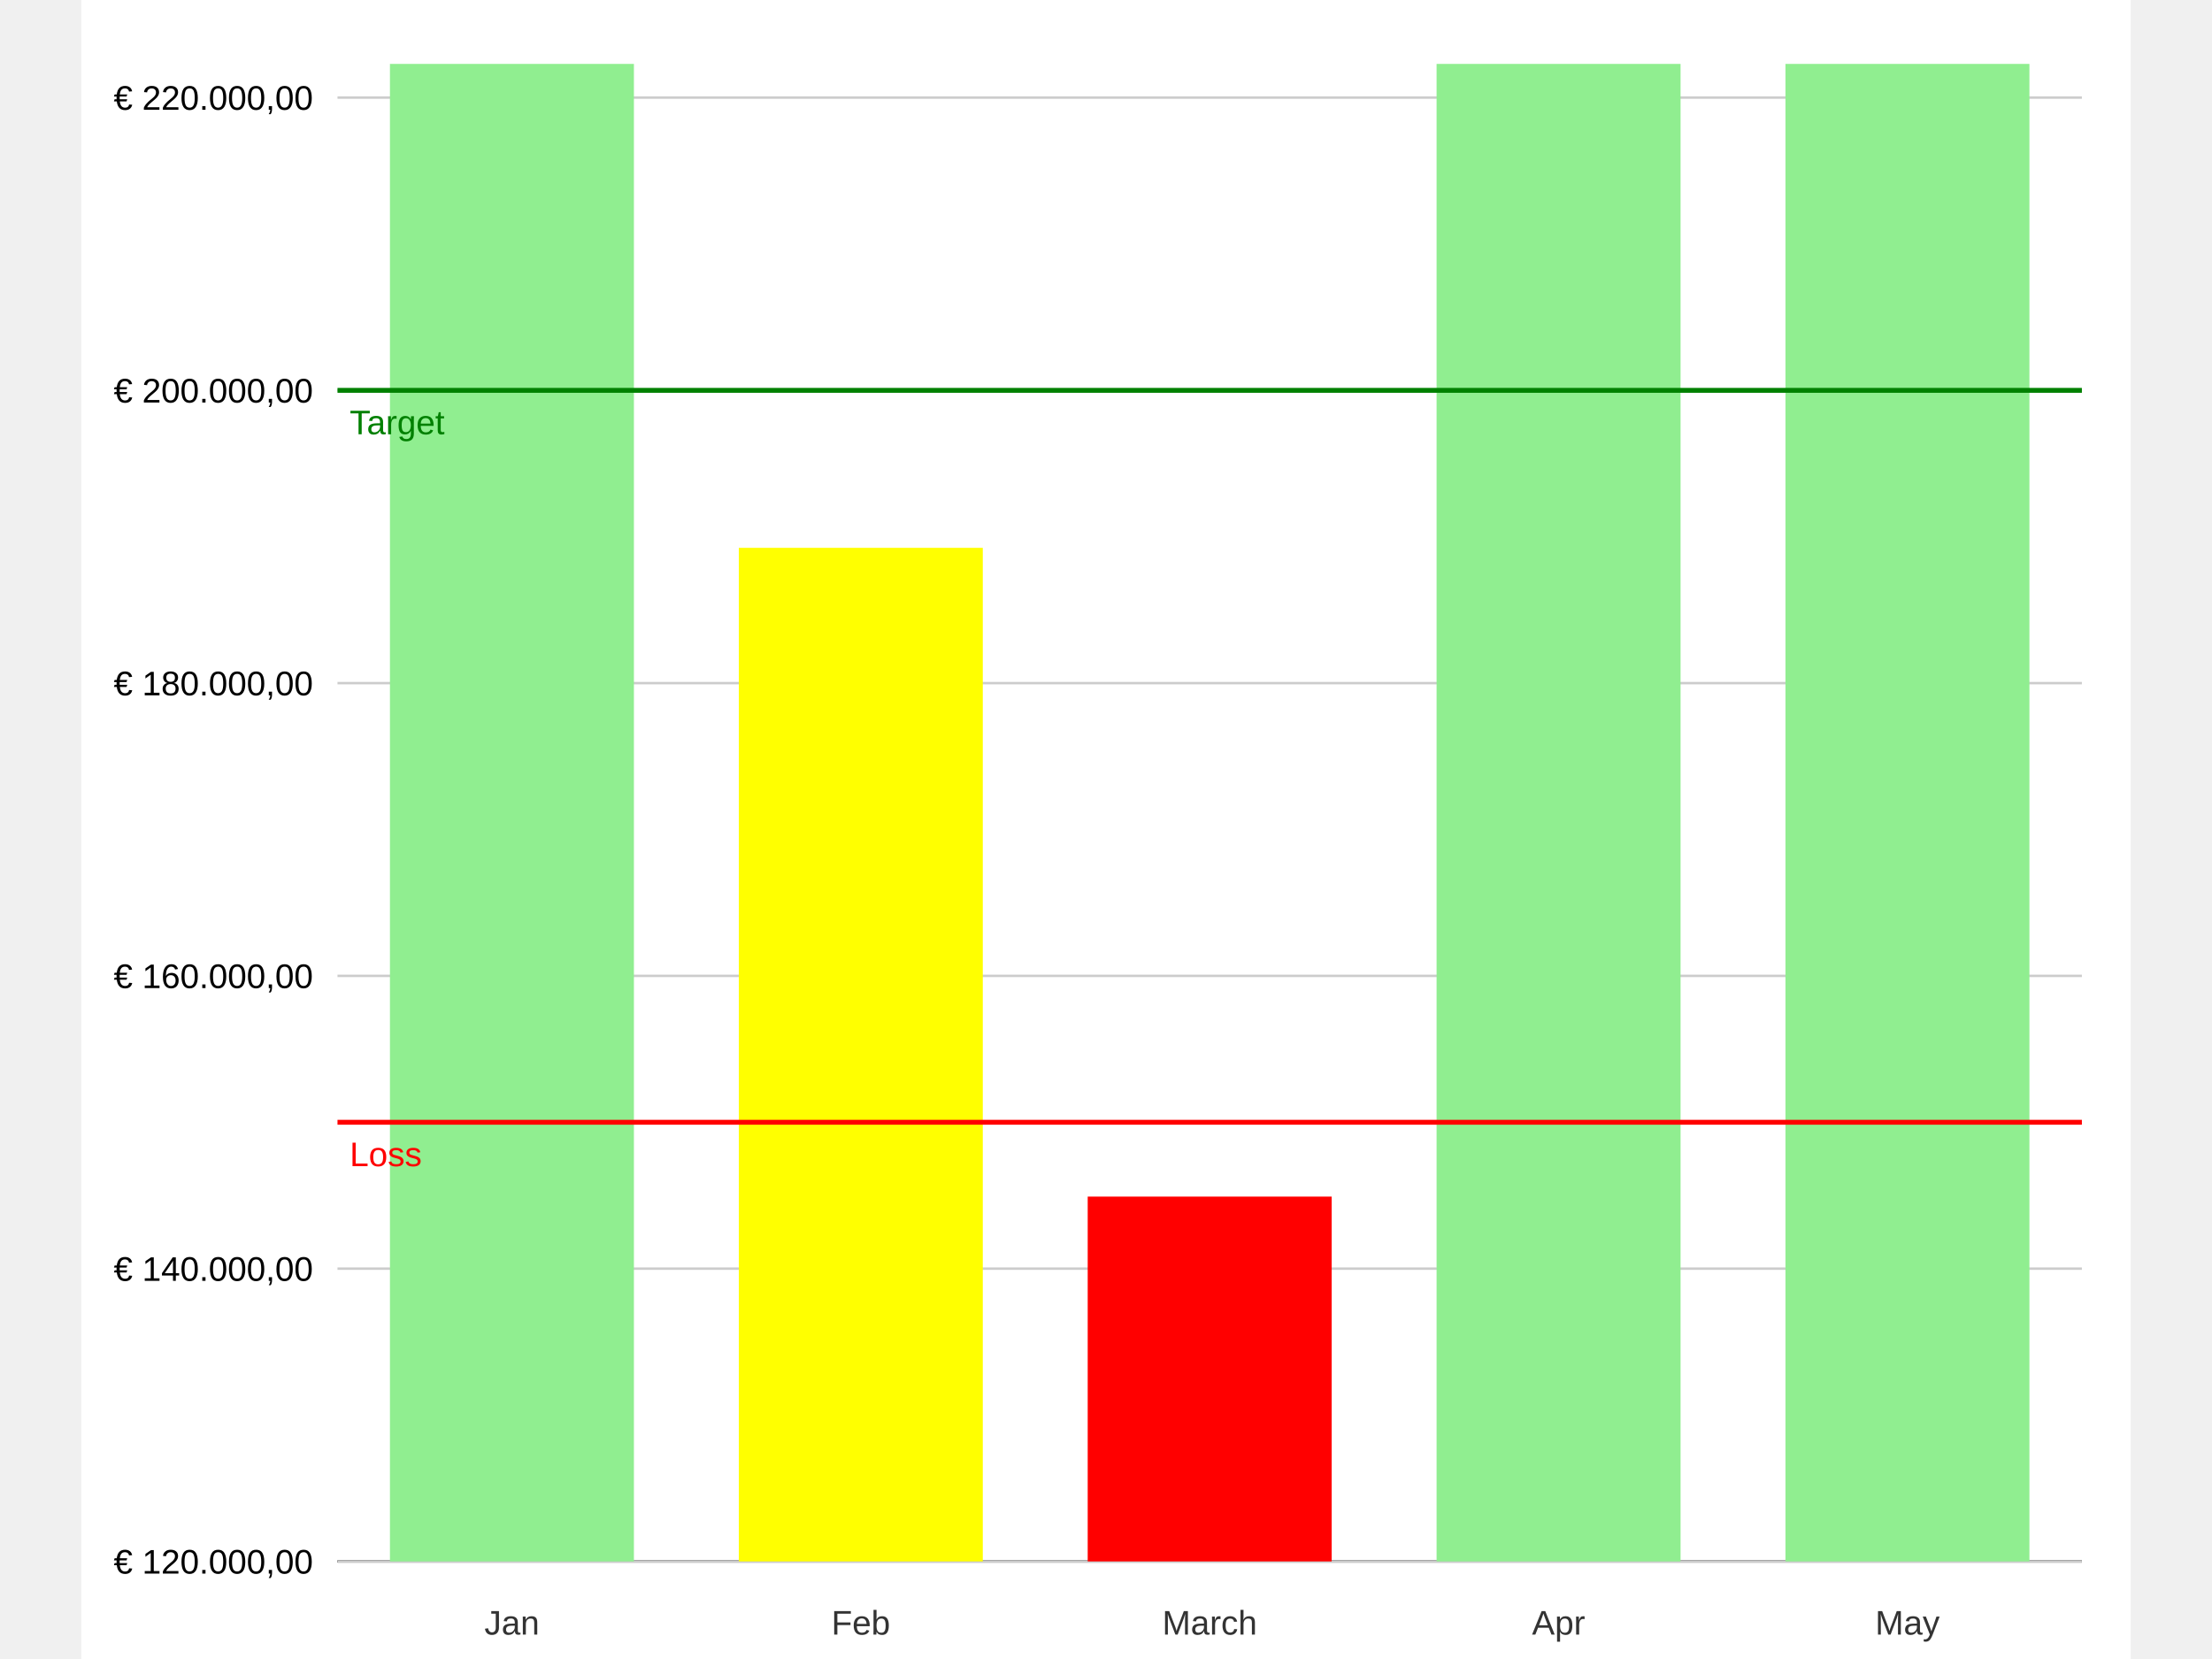
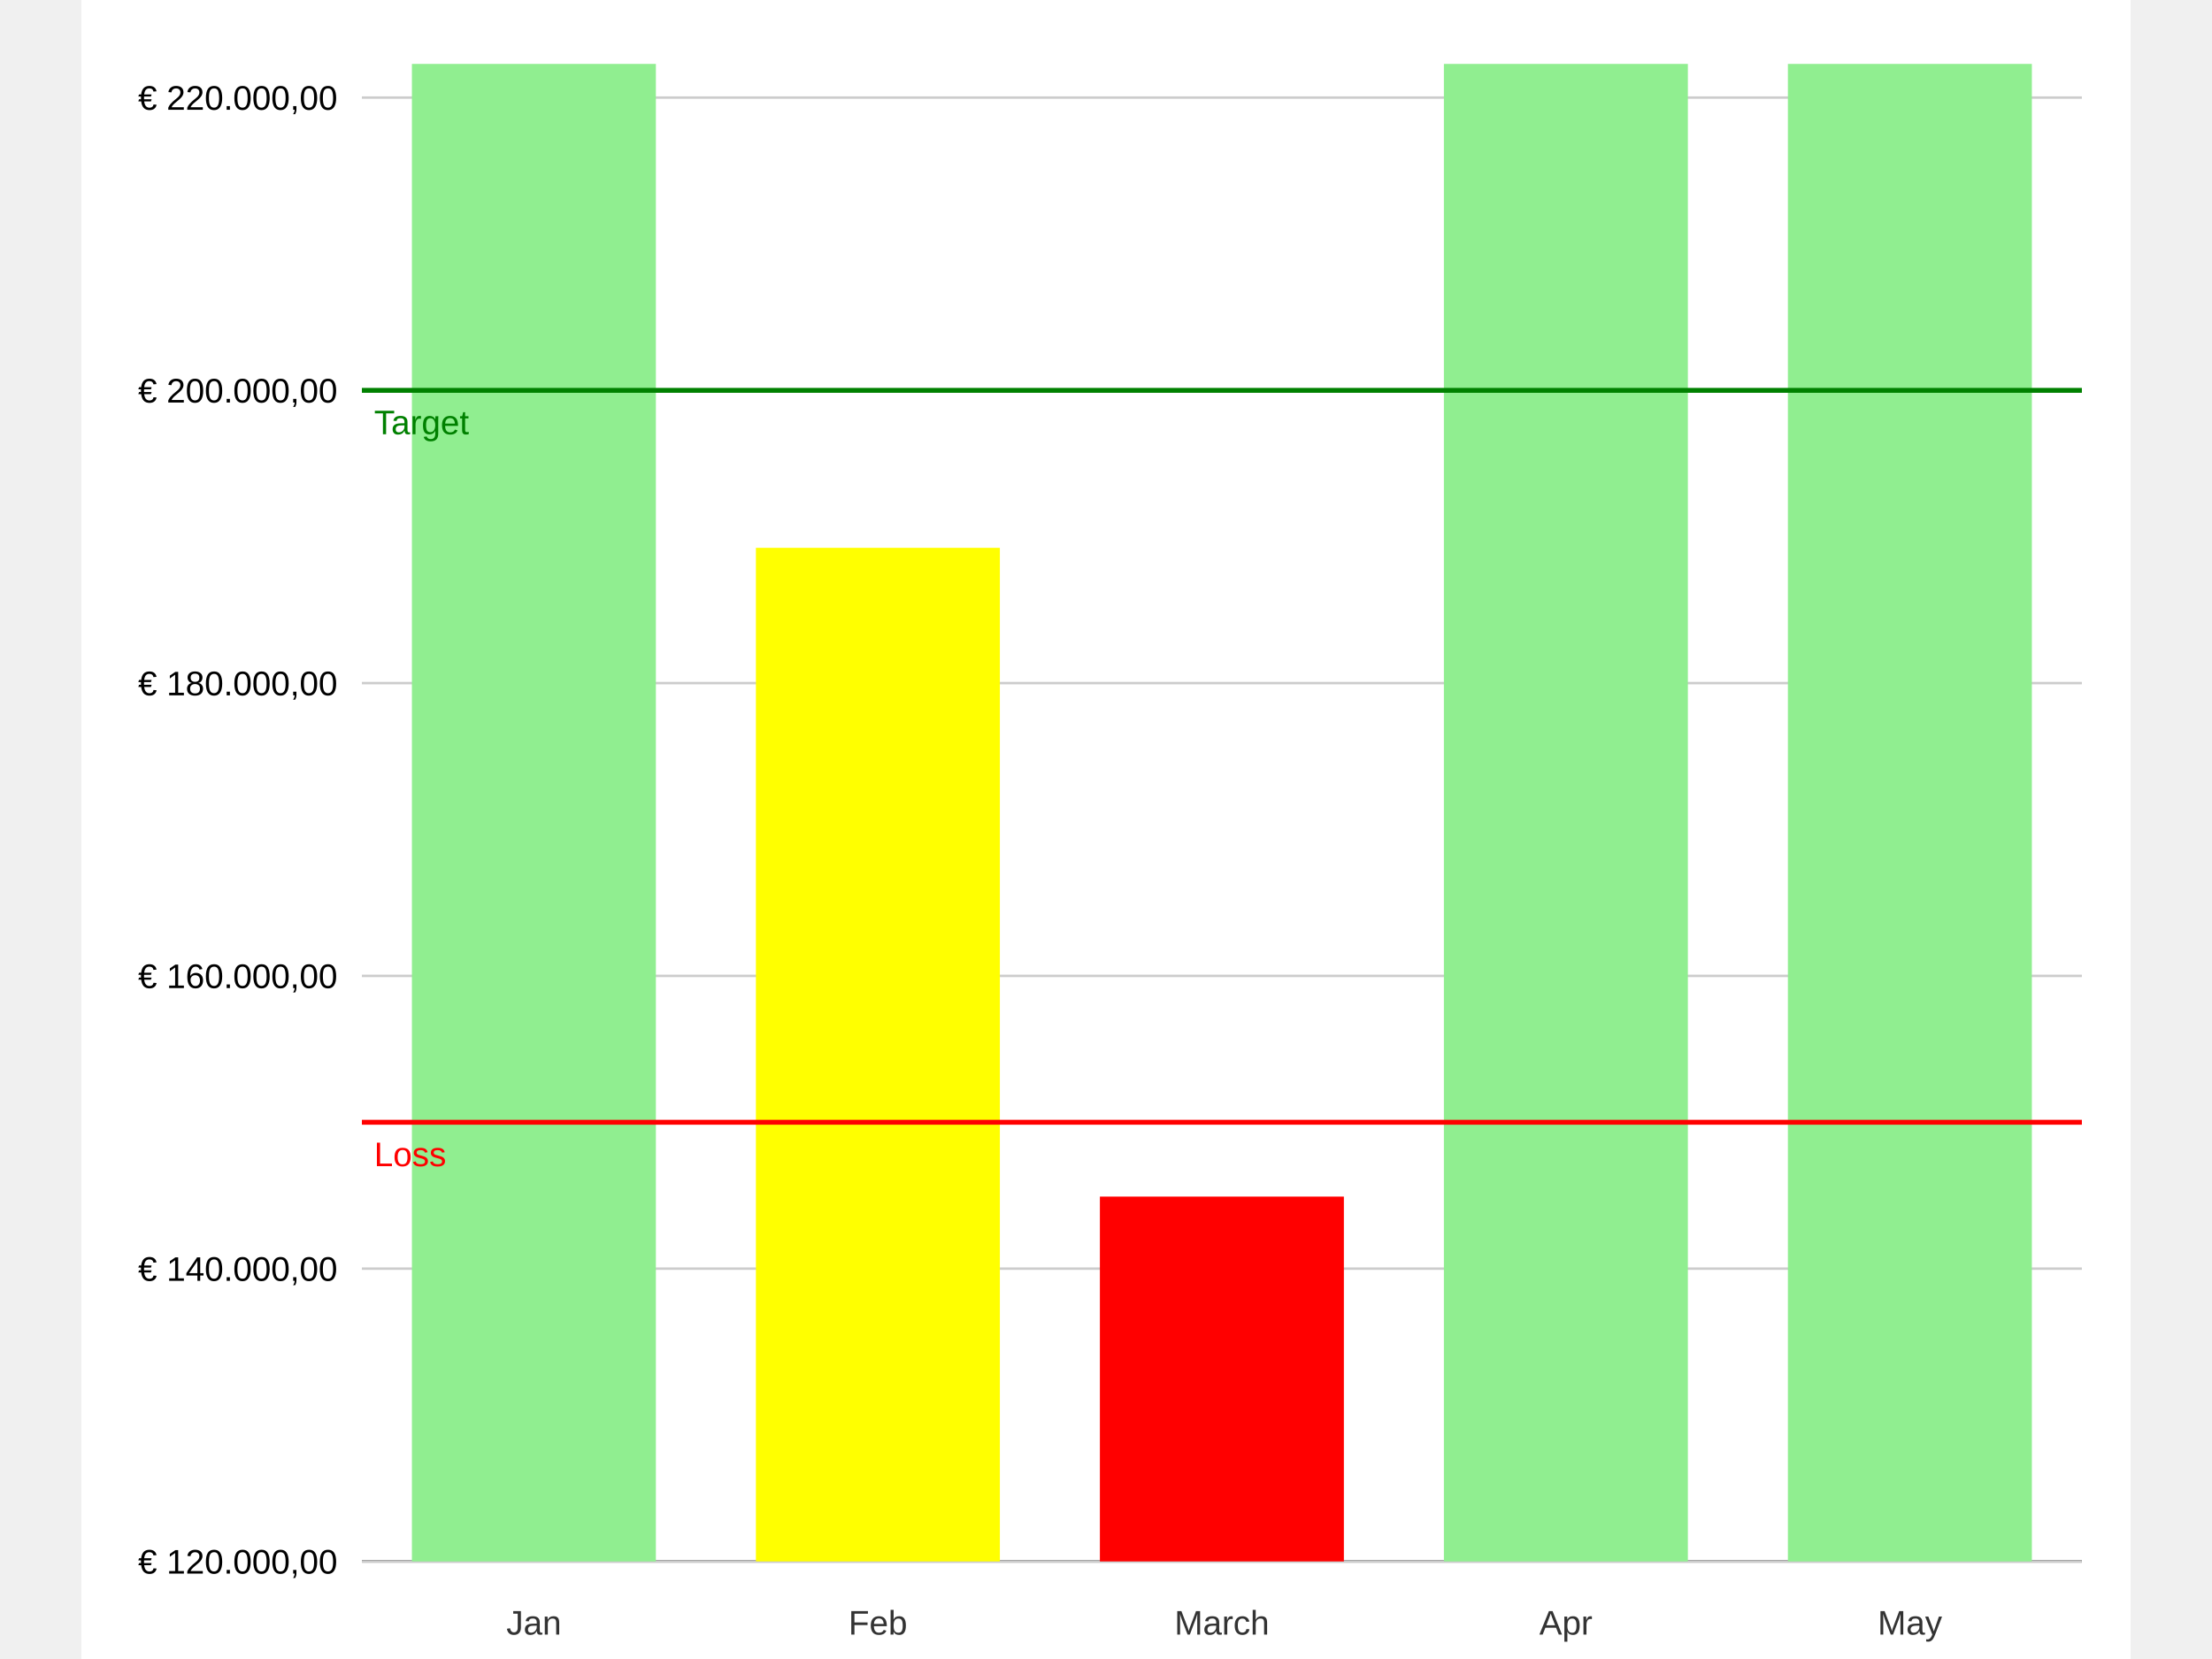
<svg xmlns="http://www.w3.org/2000/svg" width="800" height="600" viewBox="-20 -40 840 680">
  <rect width="100%" height="100%" x="-20" y="-40" fill="white" />
-   <text x="75" y="605" font-family="arial" font-size="14" fill="black" text-anchor="end">€ 120.000,00</text>
-   <text x="75" y="485" font-family="arial" font-size="14" fill="black" text-anchor="end">€ 140.000,00</text>
-   <text x="75" y="365" font-family="arial" font-size="14" fill="black" text-anchor="end">€ 160.000,00</text>
-   <text x="75" y="245" font-family="arial" font-size="14" fill="black" text-anchor="end">€ 180.000,00</text>
-   <text x="75" y="125" font-family="arial" font-size="14" fill="black" text-anchor="end">€ 200.000,00</text>
-   <text x="75" y="5" font-family="arial" font-size="14" fill="black" text-anchor="end">€ 220.000,00</text>
-   <text text-anchor="middle" font-family="arial" alignment-baseline="middle" transform="rotate(270, 10, 300)" x="10" y="300" font-size="14" fill="black" />
-   <line x1="85" y1="600" x2="800" y2="600" stroke="black" />
-   <text x="442.5" y="630" font-family="arial" font-size="14" text-anchor="middle" />
-   <line x1="85" y1="600" x2="800" y2="600" stroke="#ccc" stroke-width="1" />
-   <line x1="85" y1="480" x2="800" y2="480" stroke="#ccc" stroke-width="1" />
-   <line x1="85" y1="360" x2="800" y2="360" stroke="#ccc" stroke-width="1" />
-   <line x1="85" y1="240" x2="800" y2="240" stroke="#ccc" stroke-width="1" />
-   <line x1="85" y1="120" x2="800" y2="120" stroke="#ccc" stroke-width="1" />
-   <line x1="85" y1="0" x2="800" y2="0" stroke="#ccc" stroke-width="1" />
-   <rect x="106.5" y="-13.806" width="100" height="613.806" fill="lightgreen">
-         </rect>
-   <text x="156.5" y="630" font-family="arial" font-size="14" fill="#333" text-anchor="middle">Jan</text>
-   <rect x="249.5" y="184.548" width="100" height="415.452" fill="yellow">
-         </rect>
-   <text x="299.5" y="630" font-family="arial" font-size="14" fill="#333" text-anchor="middle">Feb</text>
-   <rect x="392.5" y="450.468" width="100" height="149.532" fill="red">
-         </rect>
-   <text x="442.5" y="630" font-family="arial" font-size="14" fill="#333" text-anchor="middle">March</text>
-   <rect x="535.5" y="-13.806" width="100" height="613.806" fill="lightgreen">
-         </rect>
-   <text x="585.5" y="630" font-family="arial" font-size="14" fill="#333" text-anchor="middle">Apr</text>
-   <rect x="678.5" y="-13.806" width="100" height="613.806" fill="lightgreen">
-         </rect>
-   <text x="728.5" y="630" font-family="arial" font-size="14" fill="#333" text-anchor="middle">May</text>
-   <line x1="85" y1="120" stroke-dasharray="" x2="800" y2="120" stroke="green" stroke-width="2" />
-   <text x="90" y="138" font-family="arial" font-size="14" fill="green" text-anchor="start">Target</text>
-   <line x1="85" y1="420" stroke-dasharray="" x2="800" y2="420" stroke="red" stroke-width="2" />
-   <text x="90" y="438" font-family="arial" font-size="14" fill="red" text-anchor="start">Loss</text>
+   <text x="85" y="605" font-family="arial" font-size="14" fill="black" text-anchor="end">€ 120.000,00</text>
+   <text x="85" y="485" font-family="arial" font-size="14" fill="black" text-anchor="end">€ 140.000,00</text>
+   <text x="85" y="365" font-family="arial" font-size="14" fill="black" text-anchor="end">€ 160.000,00</text>
+   <text x="85" y="245" font-family="arial" font-size="14" fill="black" text-anchor="end">€ 180.000,00</text>
+   <text x="85" y="125" font-family="arial" font-size="14" fill="black" text-anchor="end">€ 200.000,00</text>
+   <text x="85" y="5" font-family="arial" font-size="14" fill="black" text-anchor="end">€ 220.000,00</text>
+   <text text-anchor="middle" font-family="arial" alignment-baseline="middle" transform="rotate(270, 0, 300)" x="0" y="300" font-size="14" fill="black" />
+   <line x1="95" y1="600" x2="800" y2="600" stroke="black" />
+   <text x="447.5" y="630" font-family="arial" font-size="14" text-anchor="middle" />
+   <line x1="95" y1="600" x2="800" y2="600" stroke="#ccc" stroke-dasharray="" stroke-width="1" />
+   <line x1="95" y1="480" x2="800" y2="480" stroke="#ccc" stroke-dasharray="" stroke-width="1" />
+   <line x1="95" y1="360" x2="800" y2="360" stroke="#ccc" stroke-dasharray="" stroke-width="1" />
+   <line x1="95" y1="240" x2="800" y2="240" stroke="#ccc" stroke-dasharray="" stroke-width="1" />
+   <line x1="95" y1="120" x2="800" y2="120" stroke="#ccc" stroke-dasharray="" stroke-width="1" />
+   <line x1="95" y1="0" x2="800" y2="0" stroke="#ccc" stroke-dasharray="" stroke-width="1" />
+   <rect x="115.5" y="-13.806" width="100" height="613.806" fill="lightgreen" fill-opacity="1" stroke="none" stroke-width="0" rx="0" ry="0" />
+   <text x="165.5" y="630" font-family="arial" font-size="14" fill="#333" stroke="none" stroke-width="0" text-anchor="middle" dominant-baseline="alphabetic">Jan</text>
+   <rect x="256.5" y="184.548" width="100" height="415.452" fill="yellow" fill-opacity="1" stroke="none" stroke-width="0" rx="0" ry="0" />
+   <text x="306.5" y="630" font-family="arial" font-size="14" fill="#333" stroke="none" stroke-width="0" text-anchor="middle" dominant-baseline="alphabetic">Feb</text>
+   <rect x="397.5" y="450.468" width="100" height="149.532" fill="red" fill-opacity="1" stroke="none" stroke-width="0" rx="0" ry="0" />
+   <text x="447.5" y="630" font-family="arial" font-size="14" fill="#333" stroke="none" stroke-width="0" text-anchor="middle" dominant-baseline="alphabetic">March</text>
+   <rect x="538.5" y="-13.806" width="100" height="613.806" fill="lightgreen" fill-opacity="1" stroke="none" stroke-width="0" rx="0" ry="0" />
+   <text x="588.5" y="630" font-family="arial" font-size="14" fill="#333" stroke="none" stroke-width="0" text-anchor="middle" dominant-baseline="alphabetic">Apr</text>
+   <rect x="679.5" y="-13.806" width="100" height="613.806" fill="lightgreen" fill-opacity="1" stroke="none" stroke-width="0" rx="0" ry="0" />
+   <text x="729.5" y="630" font-family="arial" font-size="14" fill="#333" stroke="none" stroke-width="0" text-anchor="middle" dominant-baseline="alphabetic">May</text>
+   <line x1="95" y1="120" x2="800" y2="120" stroke="green" stroke-dasharray="" stroke-width="2" />
+   <text x="100" y="138" font-family="arial" font-size="14" fill="green" stroke="none" stroke-width="0" text-anchor="start" dominant-baseline="alphabetic">Target</text>
+   <line x1="95" y1="420" x2="800" y2="420" stroke="red" stroke-dasharray="" stroke-width="2" />
+   <text x="100" y="438" font-family="arial" font-size="14" fill="red" stroke="none" stroke-width="0" text-anchor="start" dominant-baseline="alphabetic">Loss</text>
</svg>
